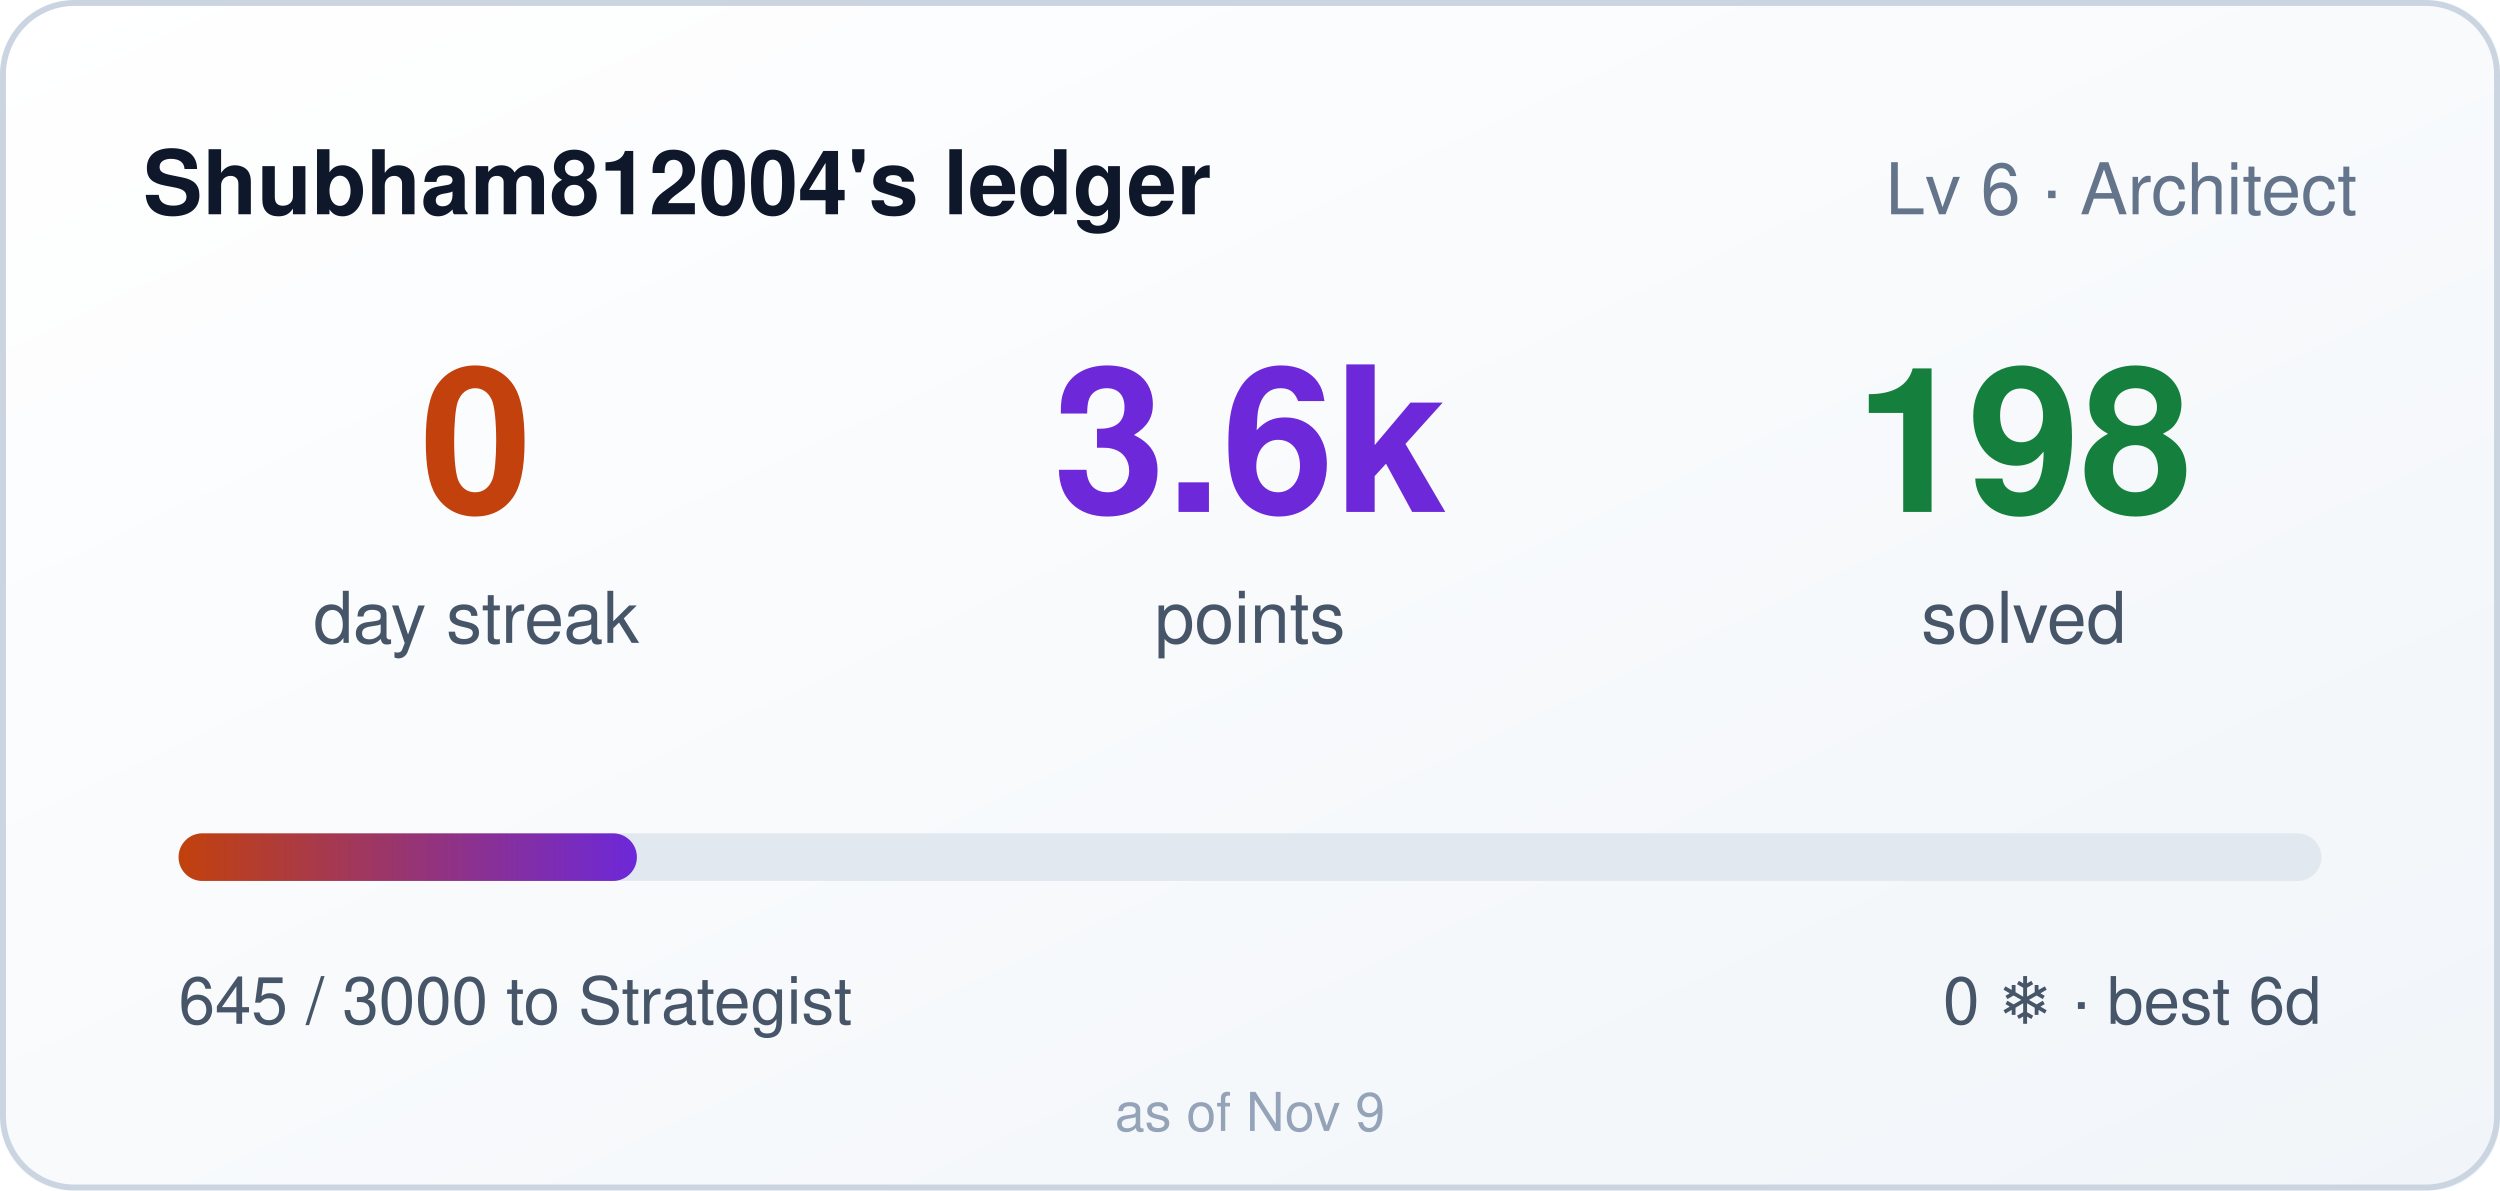
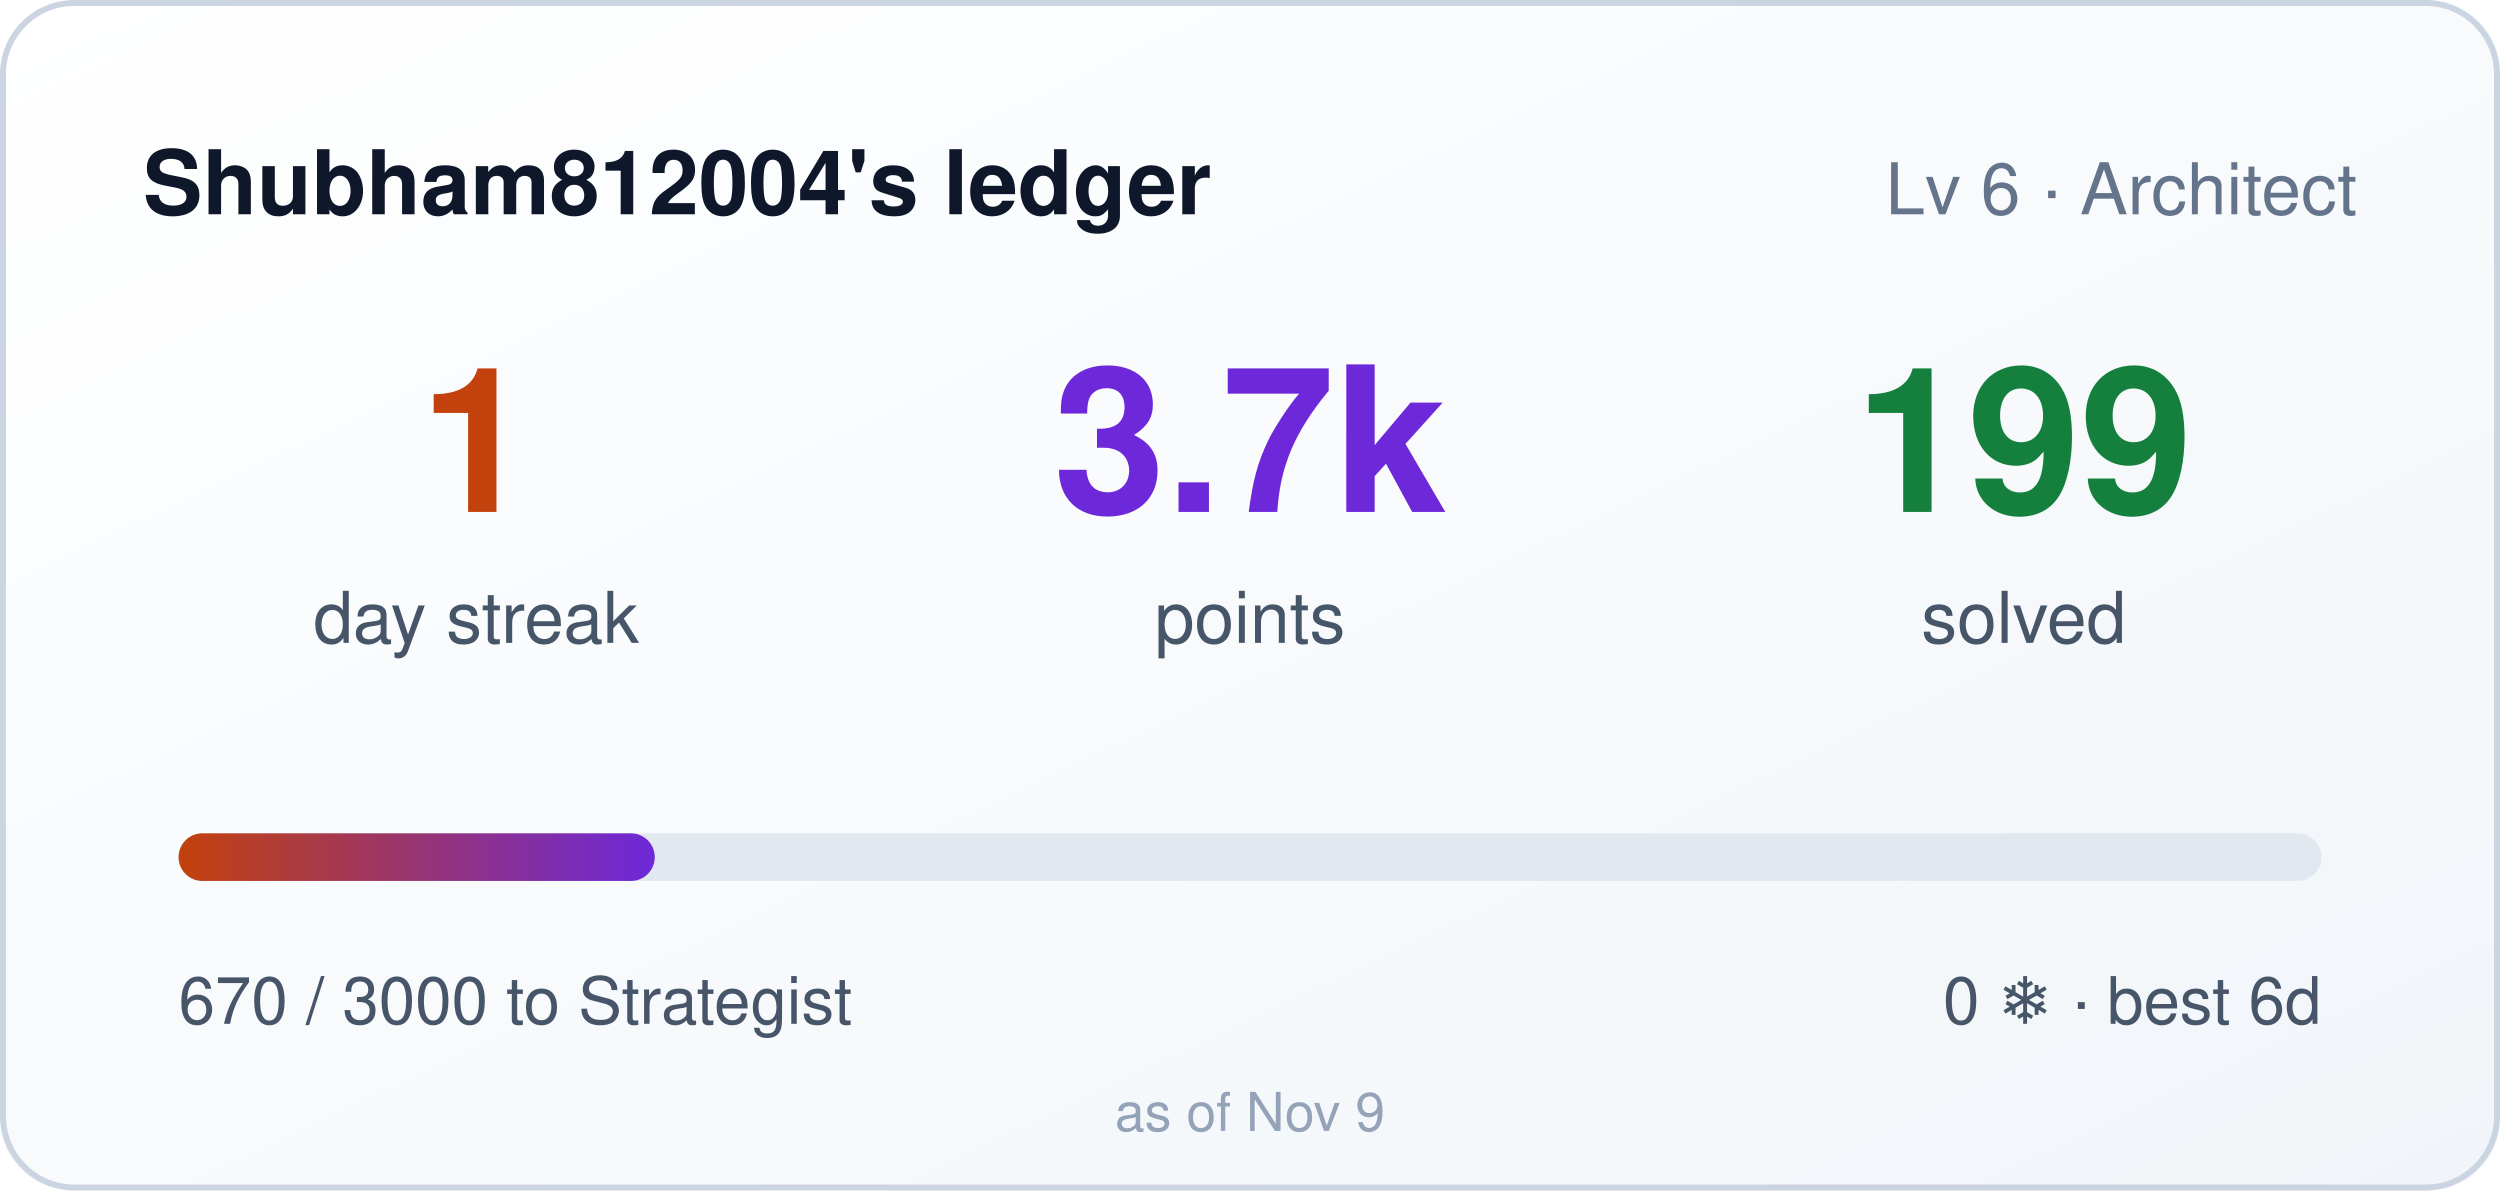
- <svg xmlns="http://www.w3.org/2000/svg" width="420" height="200" role="img" aria-label="Shubham812004's ledger: 0 day streak, 3645 points">
+ <svg xmlns="http://www.w3.org/2000/svg" width="420" height="200" role="img" aria-label="Shubham812004's ledger: 1 day streak, 3670 points">
  <style>
    .bar,.n{transform-box:fill-box}
    .bar{transform-origin:left center}
    @media (prefers-reduced-motion: no-preference){
      .bar{animation:cl-grow .9s cubic-bezier(.22,1,.36,1) both}
      .n{animation:cl-rise .5s ease-out both}
      .n2{animation-delay:.08s}
      .n3{animation-delay:.16s}
    }
    @keyframes cl-grow{from{transform:scaleX(0)}to{transform:scaleX(1)}}
    @keyframes cl-rise{from{opacity:0;transform:translateY(6px)}to{opacity:1;transform:none}}
  </style>
  <defs>
    <linearGradient id="bg" x1="0" y1="0" x2="1" y2="1">
      <stop offset="0" stop-color="#ffffff" />
      <stop offset="1" stop-color="#f1f5f9" />
    </linearGradient>
    <linearGradient id="bar" x1="0" y1="0" x2="1" y2="0">
      <stop offset="0" stop-color="#c2410c" />
      <stop offset="1" stop-color="#6d28d9" />
    </linearGradient>
  </defs>
  <rect width="420" height="200" rx="12" fill="url(#bg)" />
  <rect x="0.5" y="0.5" width="419" height="199" rx="12" fill="none" stroke="#cbd5e1" />
  <text x="24" y="36" fill="#0f172a" font-size="15" font-weight="600" font-family="Segoe UI,Helvetica,Arial,sans-serif">Shubham812004's ledger</text>
  <text x="396" y="36" fill="#64748b" font-size="12" text-anchor="end" font-family="Segoe UI,Helvetica,Arial,sans-serif">Lv 6 · Architect</text>
  <g font-family="Segoe UI,Helvetica,Arial,sans-serif">
-     <text class="n n1" x="80" y="86" fill="#c2410c" font-size="34" font-weight="700" text-anchor="middle">0</text>
+     <text class="n n1" x="80" y="86" fill="#c2410c" font-size="34" font-weight="700" text-anchor="middle">1</text>
    <text x="80" y="108" fill="#475569" font-size="12" text-anchor="middle">day streak</text>
-     <text class="n n2" x="210" y="86" fill="#6d28d9" font-size="34" font-weight="700" text-anchor="middle">3.6k</text>
+     <text class="n n2" x="210" y="86" fill="#6d28d9" font-size="34" font-weight="700" text-anchor="middle">3.7k</text>
    <text x="210" y="108" fill="#475569" font-size="12" text-anchor="middle">points</text>
-     <text class="n n3" x="340" y="86" fill="#15803d" font-size="34" font-weight="700" text-anchor="middle">198</text>
+     <text class="n n3" x="340" y="86" fill="#15803d" font-size="34" font-weight="700" text-anchor="middle">199</text>
    <text x="340" y="108" fill="#475569" font-size="12" text-anchor="middle">solved</text>
  </g>
  <rect x="30" y="140" width="360" height="8" rx="4" fill="#e2e8f0" />
-   <rect class="bar" x="30" y="140" width="77" height="8" rx="4" fill="url(#bar)" />
-   <text x="30" y="172" fill="#475569" font-size="11" font-family="Segoe UI,Helvetica,Arial,sans-serif">645 / 3000 to Strategist</text>
+   <rect class="bar" x="30" y="140" width="80" height="8" rx="4" fill="url(#bar)" />
+   <text x="30" y="172" fill="#475569" font-size="11" font-family="Segoe UI,Helvetica,Arial,sans-serif">670 / 3000 to Strategist</text>
  <text x="390" y="172" fill="#475569" font-size="11" text-anchor="end" font-family="Segoe UI,Helvetica,Arial,sans-serif">0 ❄ · best 6d</text>
  <text x="210" y="190" fill="#94a3b8" font-size="9" text-anchor="middle" font-family="Segoe UI,Helvetica,Arial,sans-serif">as of Nov 9</text>
</svg>
